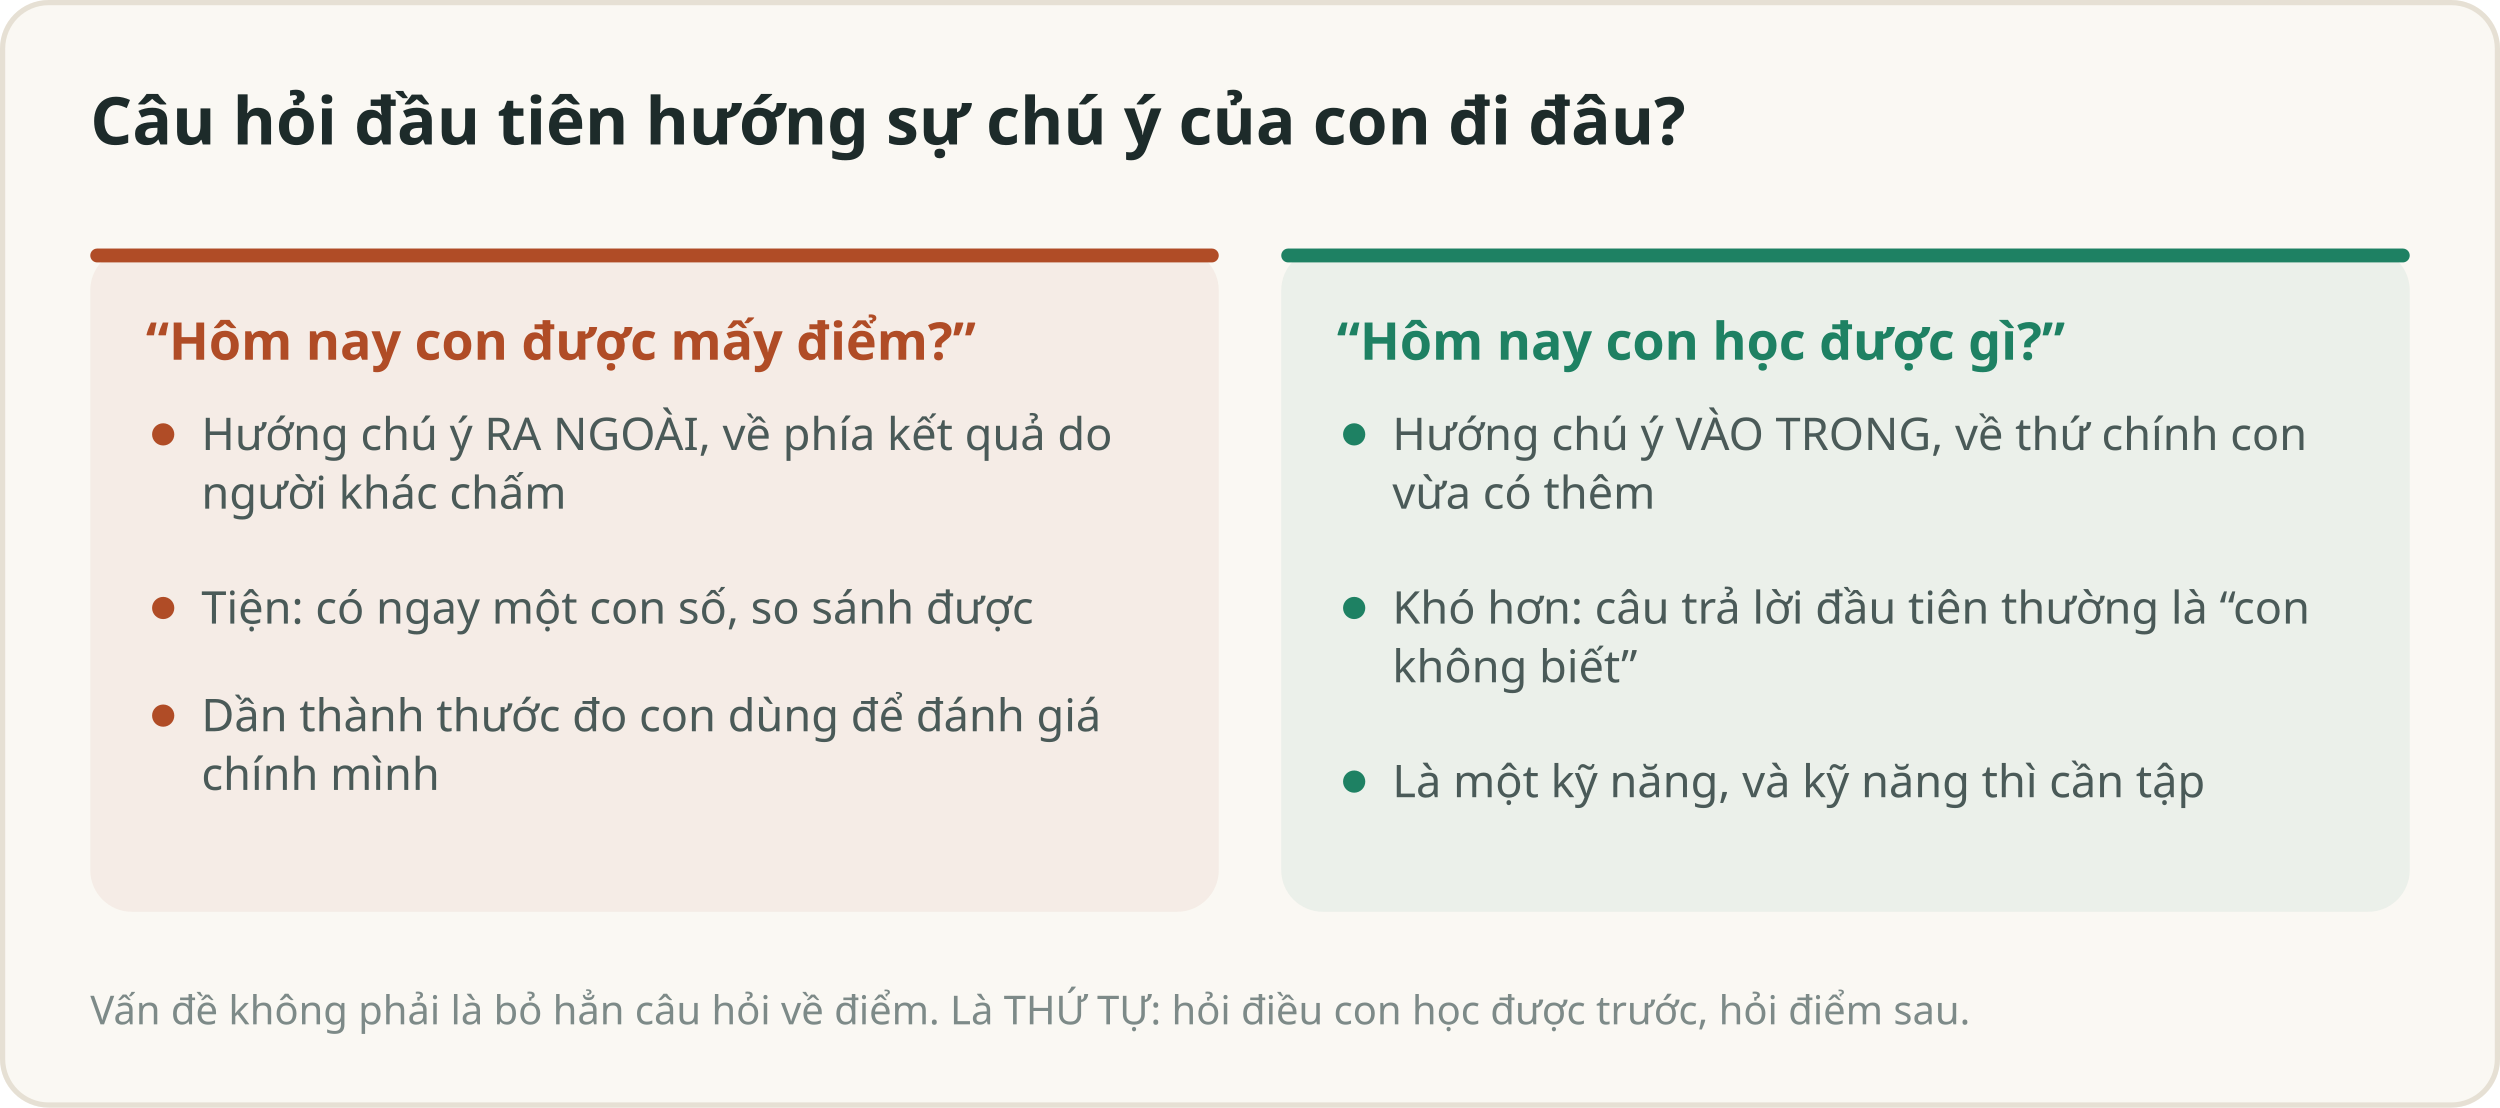
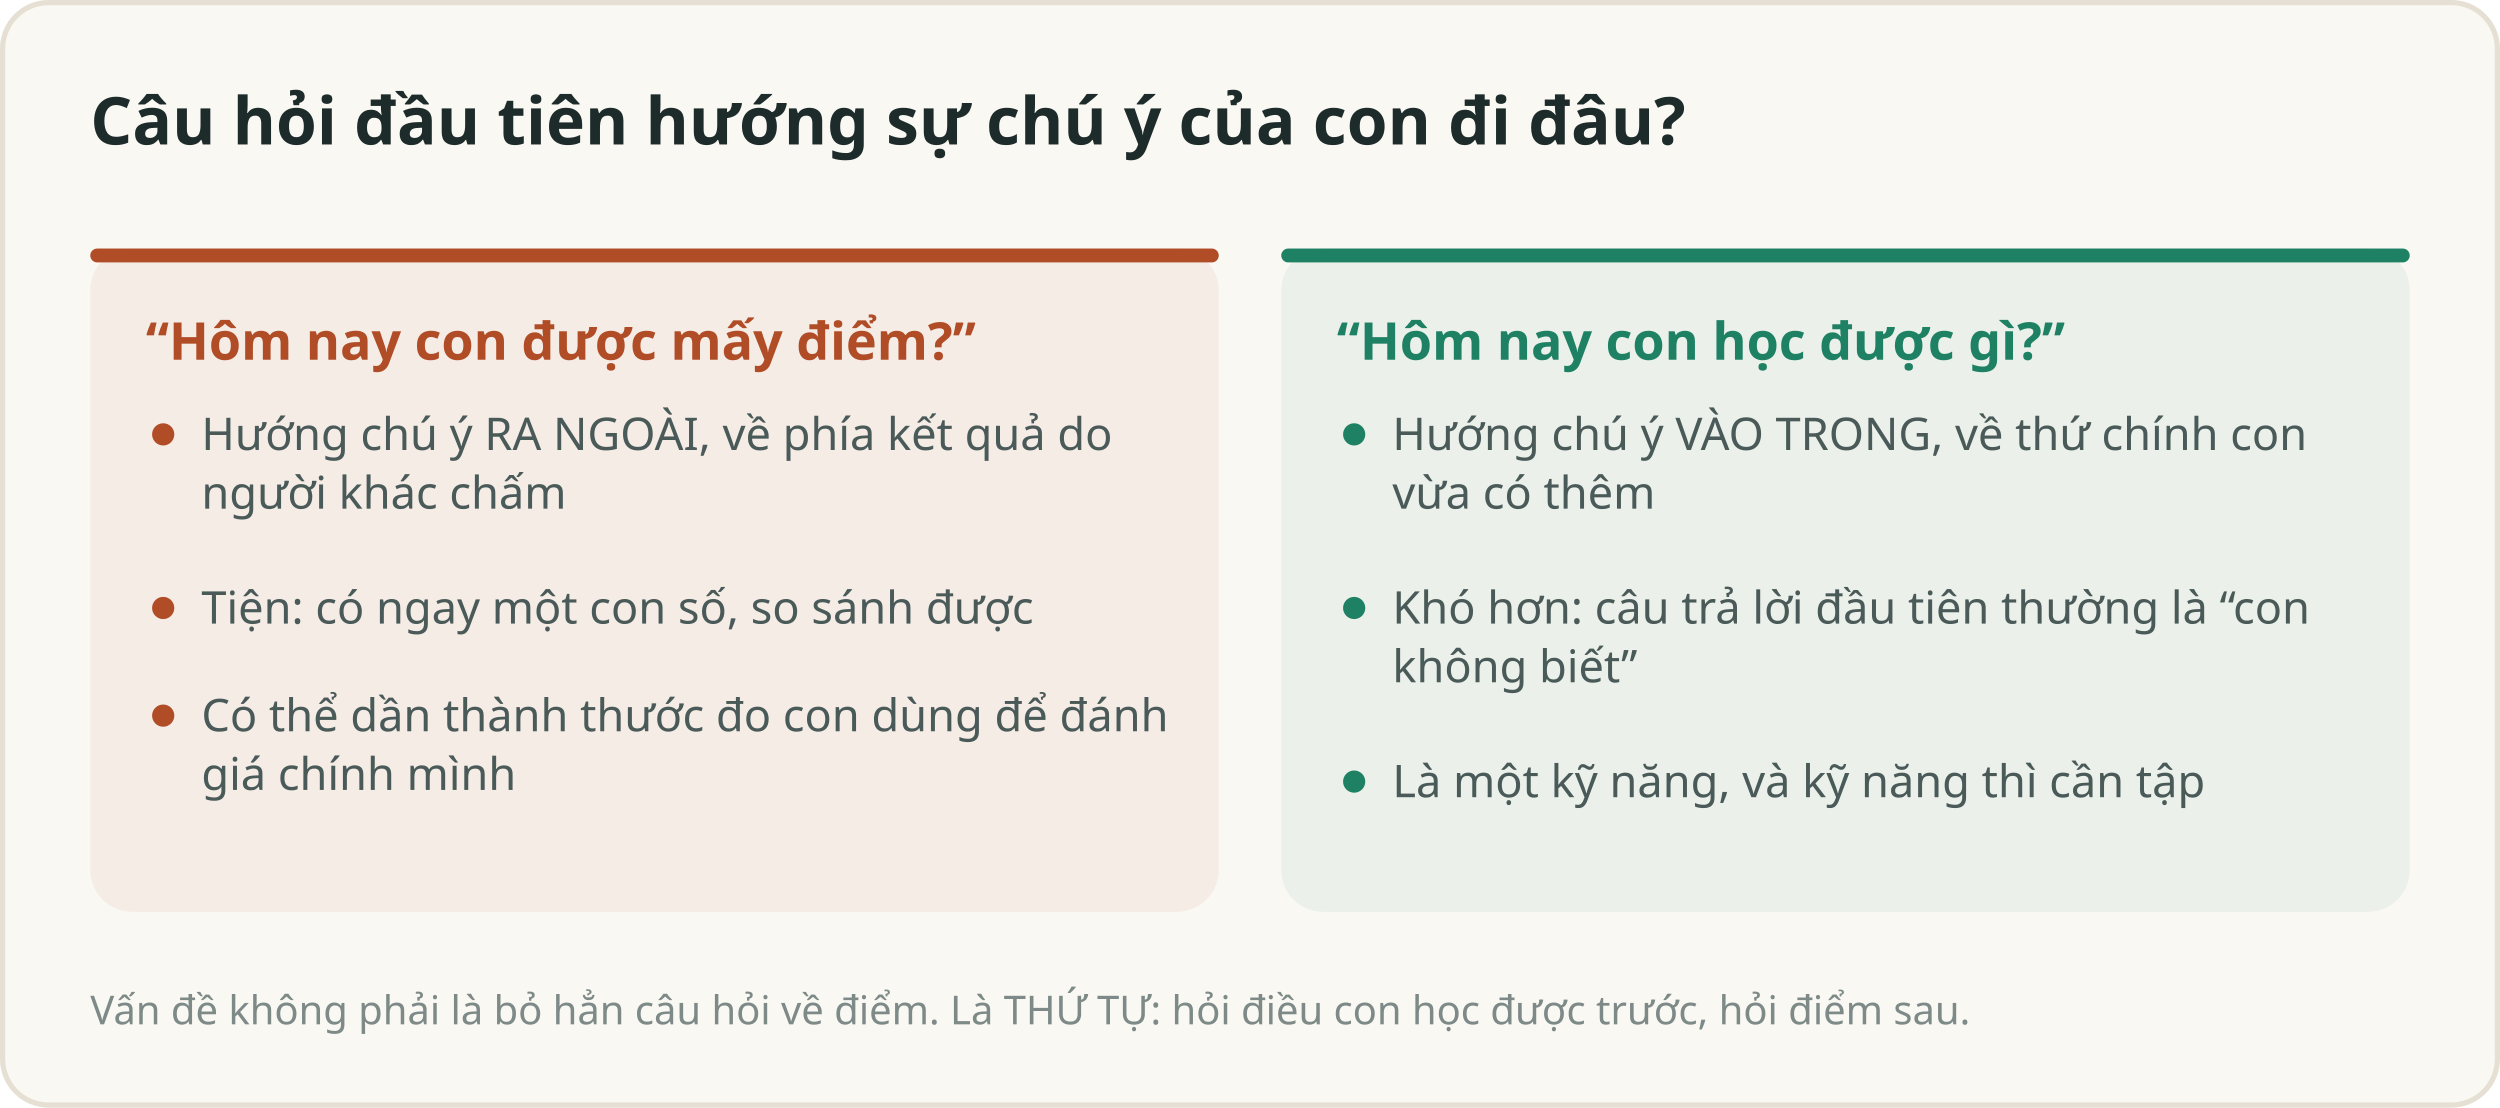
<svg xmlns="http://www.w3.org/2000/svg" viewBox="0 0 720 319" width="720" height="319" role="img">
  <rect width="720" height="319" rx="14" fill="#faf8f3" />
  <rect x="0.75" y="0.75" width="718.5" height="317.5" rx="13.25" fill="none" stroke="#e6e0d4" stroke-width="1.5" />
  <text x="26.0" y="41.6" font-family="-apple-system, BlinkMacSystemFont, 'Segoe UI', 'Noto Sans', Roboto, 'Helvetica Neue', Arial, sans-serif" font-size="19" font-weight="700" fill="#1d2b2a" text-anchor="start">Câu hỏi đầu tiên hướng sự chú ý của con đi đâu?</text>
  <rect x="26.0" y="71.6" width="325.0" height="191.0" rx="12.0" fill="#b04c26" opacity="0.07" />
  <rect x="26.0" y="71.58" width="325.0" height="4" rx="2" fill="#b04c26" />
  <text x="42.0" y="103.6" font-family="-apple-system, BlinkMacSystemFont, 'Segoe UI', 'Noto Sans', Roboto, 'Helvetica Neue', Arial, sans-serif" font-size="15" font-weight="700" fill="#b04c26" text-anchor="start">“Hôm nay con được mấy điểm?”</text>
  <circle cx="47.0" cy="125.1" r="3.2" fill="#b04c26" />
  <text x="58.0" y="129.6" font-family="-apple-system, BlinkMacSystemFont, 'Segoe UI', 'Noto Sans', Roboto, 'Helvetica Neue', Arial, sans-serif" font-size="13" font-weight="400" fill="#4a5a58" text-anchor="start">Hướng chú ý RA NGOÀI, về phía kết quả do</text>
  <text x="58.0" y="146.5" font-family="-apple-system, BlinkMacSystemFont, 'Segoe UI', 'Noto Sans', Roboto, 'Helvetica Neue', Arial, sans-serif" font-size="13" font-weight="400" fill="#4a5a58" text-anchor="start">người khác chấm</text>
  <circle cx="47.0" cy="175.1" r="3.2" fill="#b04c26" />
  <text x="58.0" y="179.6" font-family="-apple-system, BlinkMacSystemFont, 'Segoe UI', 'Noto Sans', Roboto, 'Helvetica Neue', Arial, sans-serif" font-size="13" font-weight="400" fill="#4a5a58" text-anchor="start">Tiện: có ngay một con số, so sánh được</text>
  <circle cx="47.0" cy="206.1" r="3.2" fill="#b04c26" />
-   <text x="58.0" y="210.6" font-family="-apple-system, BlinkMacSystemFont, 'Segoe UI', 'Noto Sans', Roboto, 'Helvetica Neue', Arial, sans-serif" font-size="13" font-weight="400" fill="#4a5a58" text-anchor="start">Dần thành thước đo con dùng để đánh giá</text>
-   <text x="58.0" y="227.5" font-family="-apple-system, BlinkMacSystemFont, 'Segoe UI', 'Noto Sans', Roboto, 'Helvetica Neue', Arial, sans-serif" font-size="13" font-weight="400" fill="#4a5a58" text-anchor="start">chính mình</text>
+   <text x="58.0" y="210.6" font-family="-apple-system, BlinkMacSystemFont, 'Segoe UI', 'Noto Sans', Roboto, 'Helvetica Neue', Arial, sans-serif" font-size="13" font-weight="400" fill="#4a5a58" text-anchor="start">Có thể dần thành thước đo con dùng để đánh</text>
+   <text x="58.0" y="227.5" font-family="-apple-system, BlinkMacSystemFont, 'Segoe UI', 'Noto Sans', Roboto, 'Helvetica Neue', Arial, sans-serif" font-size="13" font-weight="400" fill="#4a5a58" text-anchor="start">giá chính mình</text>
  <rect x="369.0" y="71.6" width="325.0" height="191.0" rx="12.0" fill="#1e8163" opacity="0.07" />
  <rect x="369.0" y="71.58" width="325.0" height="4" rx="2" fill="#1e8163" />
  <text x="385.0" y="103.6" font-family="-apple-system, BlinkMacSystemFont, 'Segoe UI', 'Noto Sans', Roboto, 'Helvetica Neue', Arial, sans-serif" font-size="15" font-weight="700" fill="#1e8163" text-anchor="start">“Hôm nay con học được gì?”</text>
  <circle cx="390.0" cy="125.1" r="3.2" fill="#1e8163" />
  <text x="401.0" y="129.6" font-family="-apple-system, BlinkMacSystemFont, 'Segoe UI', 'Noto Sans', Roboto, 'Helvetica Neue', Arial, sans-serif" font-size="13" font-weight="400" fill="#4a5a58" text-anchor="start">Hướng chú ý VÀO TRONG, về thứ chính con</text>
  <text x="401.0" y="146.5" font-family="-apple-system, BlinkMacSystemFont, 'Segoe UI', 'Noto Sans', Roboto, 'Helvetica Neue', Arial, sans-serif" font-size="13" font-weight="400" fill="#4a5a58" text-anchor="start">vừa có thêm</text>
  <circle cx="390.0" cy="175.1" r="3.2" fill="#1e8163" />
  <text x="401.0" y="179.6" font-family="-apple-system, BlinkMacSystemFont, 'Segoe UI', 'Noto Sans', Roboto, 'Helvetica Neue', Arial, sans-serif" font-size="13" font-weight="400" fill="#4a5a58" text-anchor="start">Khó hơn: câu trả lời đầu tiên thường là “con</text>
  <text x="401.0" y="196.5" font-family="-apple-system, BlinkMacSystemFont, 'Segoe UI', 'Noto Sans', Roboto, 'Helvetica Neue', Arial, sans-serif" font-size="13" font-weight="400" fill="#4a5a58" text-anchor="start">không biết”</text>
  <circle cx="390.0" cy="225.1" r="3.2" fill="#1e8163" />
  <text x="401.0" y="229.6" font-family="-apple-system, BlinkMacSystemFont, 'Segoe UI', 'Noto Sans', Roboto, 'Helvetica Neue', Arial, sans-serif" font-size="13" font-weight="400" fill="#4a5a58" text-anchor="start">Là một kỹ năng, và kỹ năng thì cần tập</text>
  <text x="26.0" y="295.0" font-family="-apple-system, BlinkMacSystemFont, 'Segoe UI', 'Noto Sans', Roboto, 'Helvetica Neue', Arial, sans-serif" font-size="11.5" font-weight="400" fill="#7d8a88" text-anchor="start">Vấn đề không phải là bỏ hẳn câu hỏi về điểm. Là THỨ TỰ: hỏi điều con học được trước, hỏi điểm sau.</text>
</svg>
